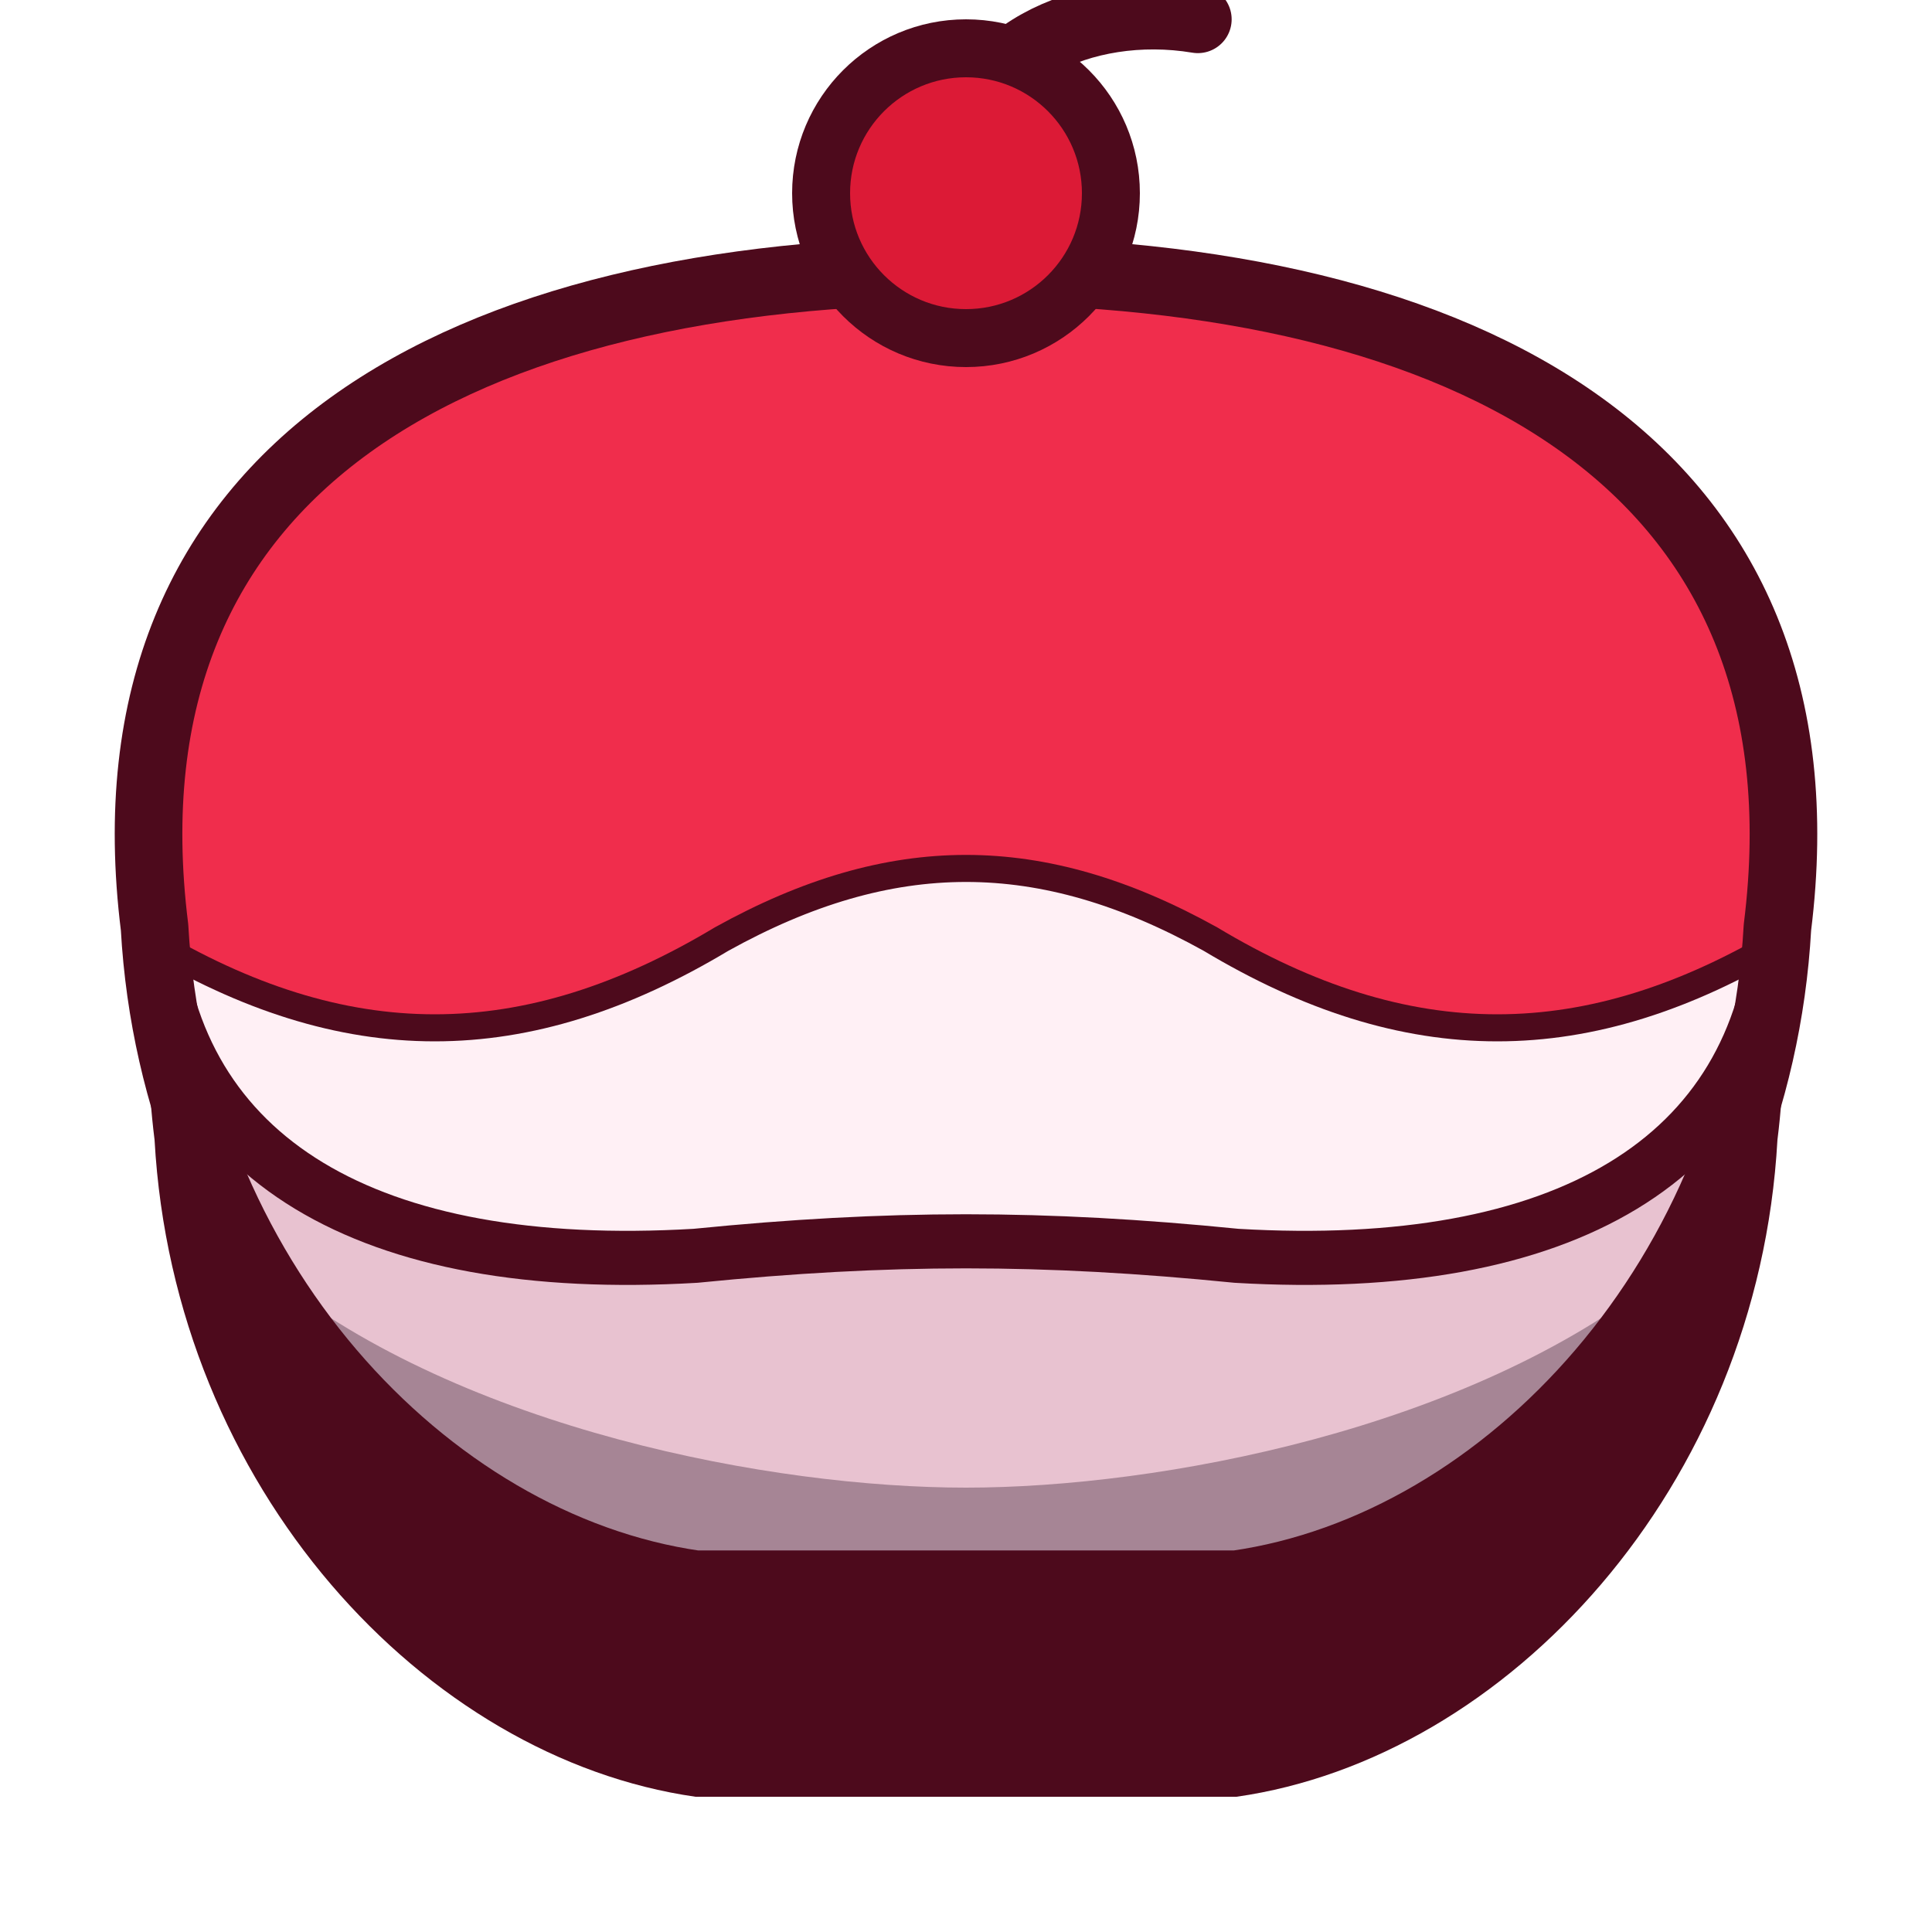
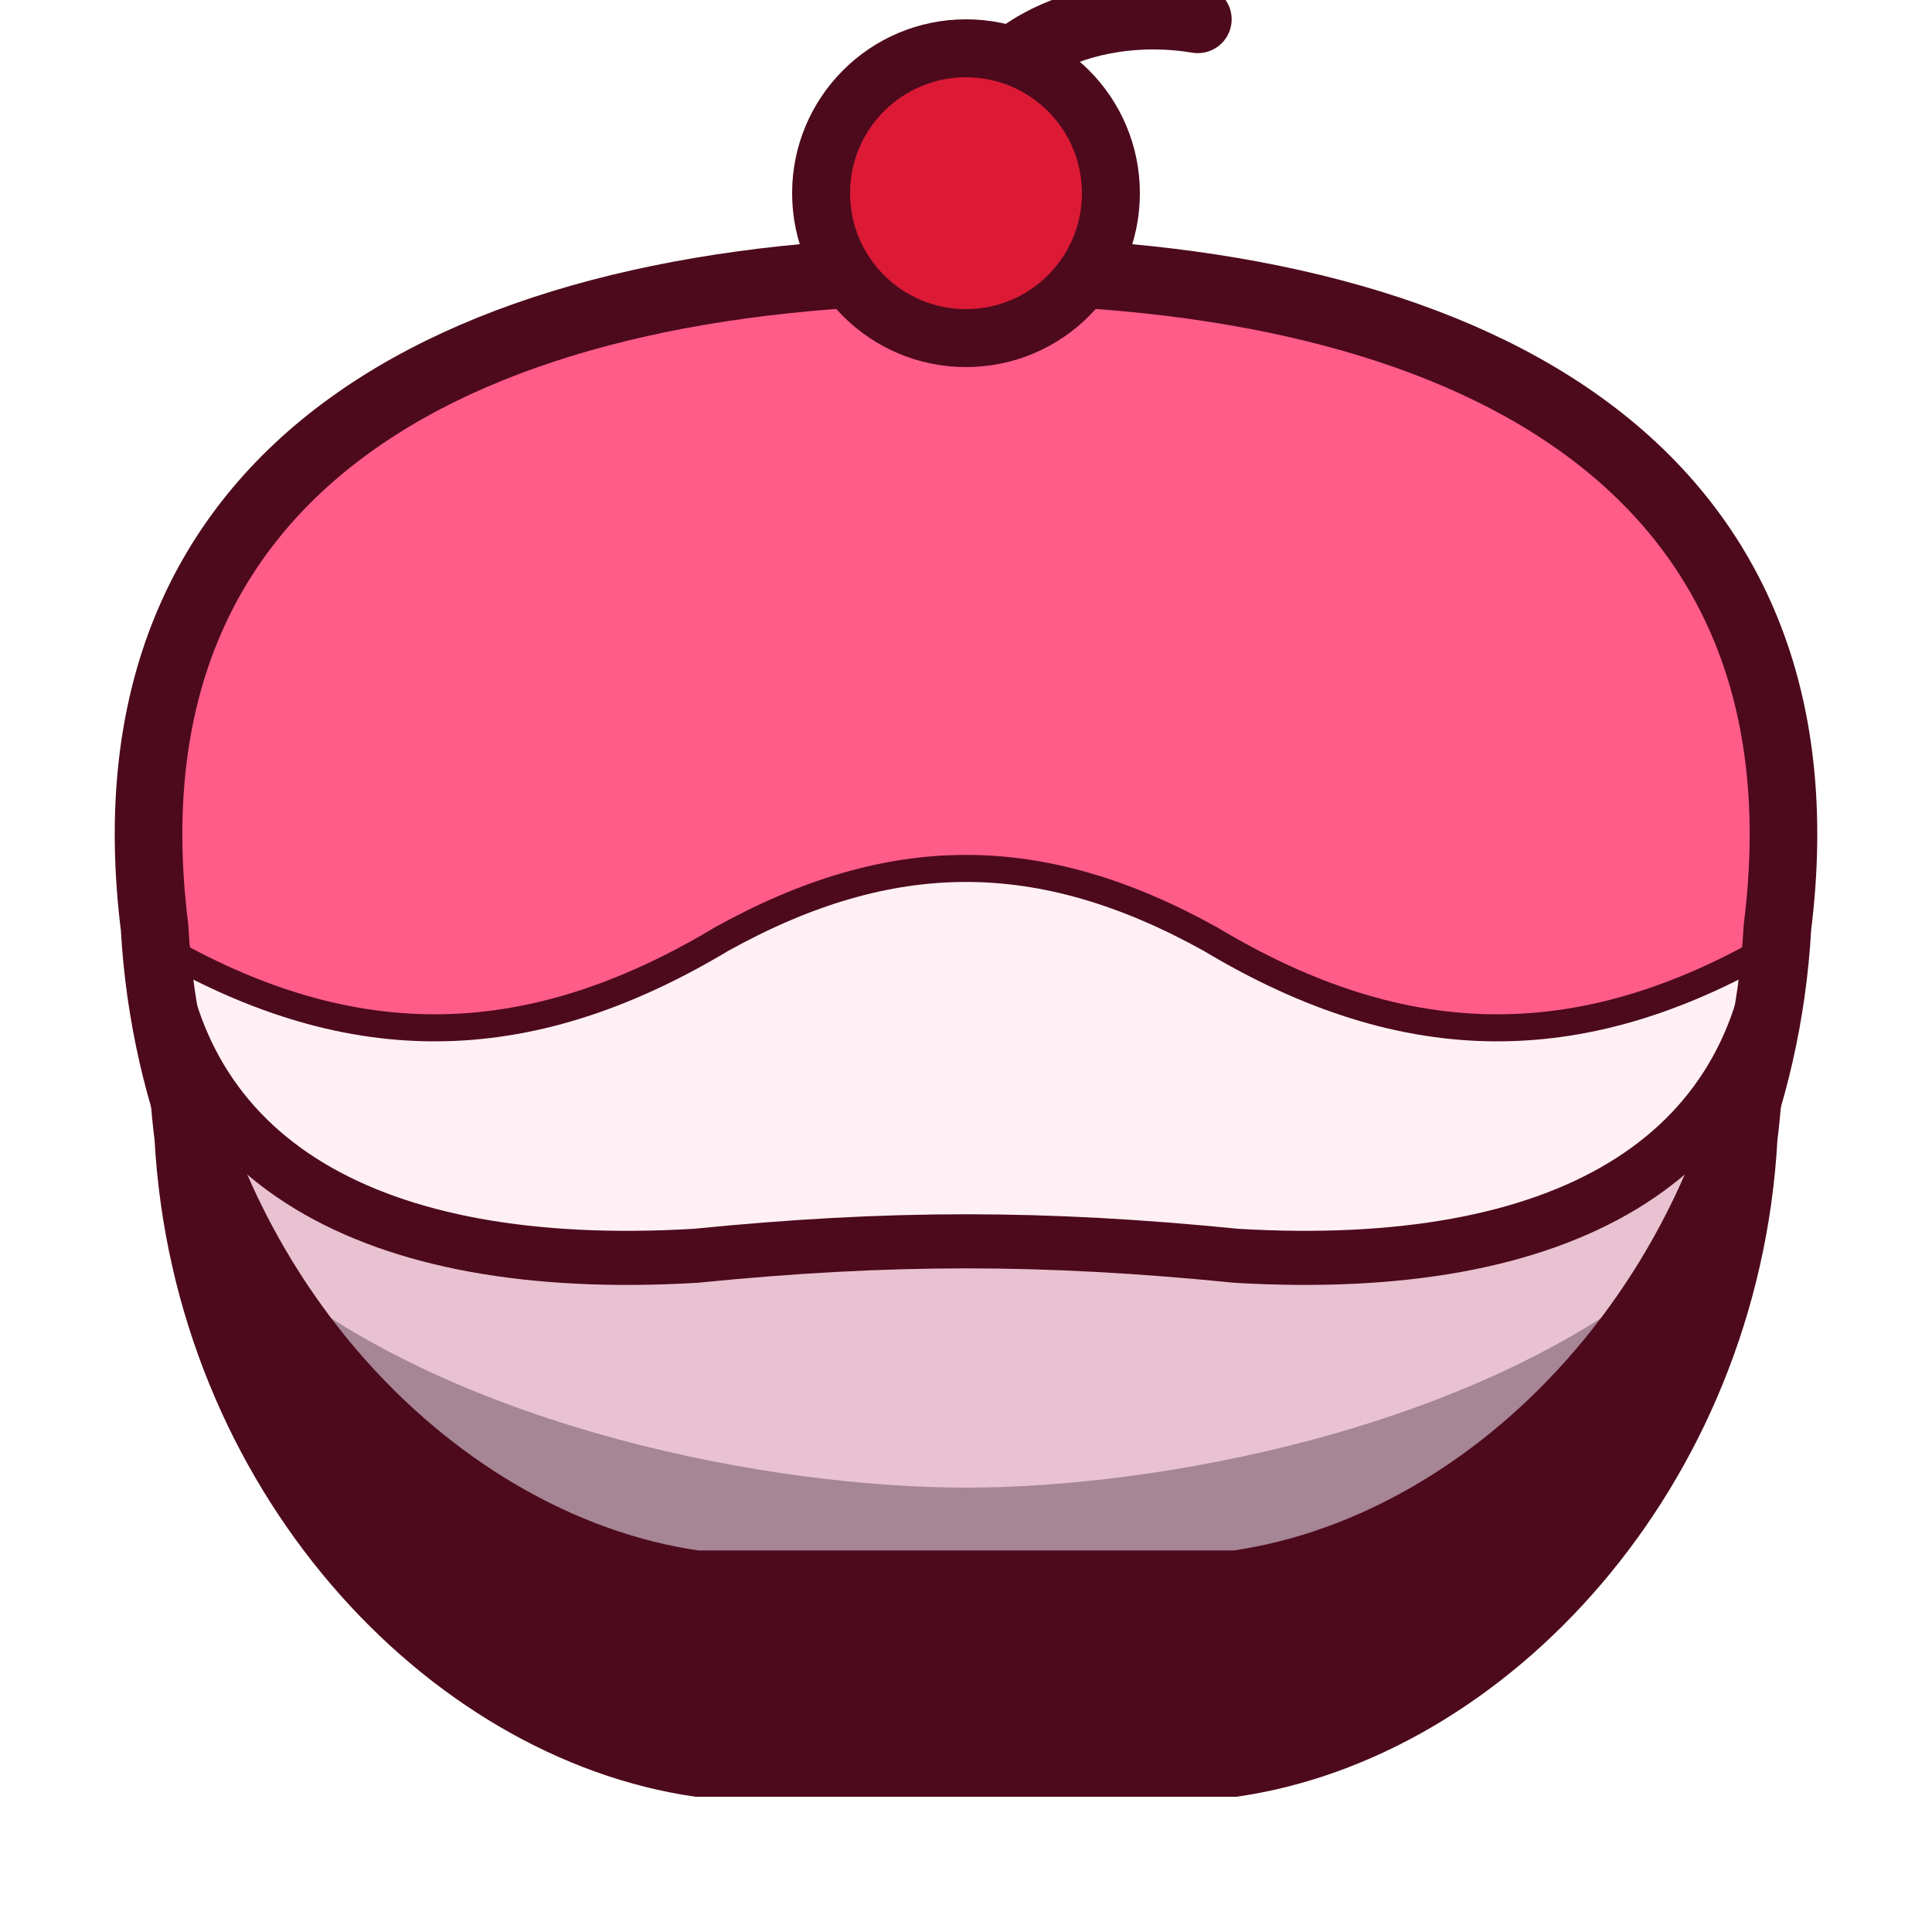
<svg xmlns="http://www.w3.org/2000/svg" viewBox="0 0 100 100" width="100" height="100">
  <defs>
    <path id="puff-silhouette" d="       M 50 14       C 76 14, 95 24, 92 48       C 91 66, 78 80, 64 82       L 36 82       C 22 80, 9 66, 8 48       C 5 24, 24 14, 50 14       Z" />
  </defs>
  <use href="#puff-silhouette" y="11" fill="#4D0A1C" />
  <path d="     M 8 48     C 9 66, 22 80, 36 82     L 64 82     C 78 80, 91 66, 92 48     Z" fill="#E8C2D0" />
  <path d="     M 14 66     C 20 76, 28 82, 36 82     L 64 82     C 72 82, 80 76, 86 66     C 76 74, 60 77, 50 77     C 40 77, 24 74, 14 66     Z" fill="#A68595" />
  <path d="     M 8 48     C 18 54, 27 54, 37 48     C 46 43, 54 43, 63 48     C 73 54, 82 54, 92 48     C 91 60, 81 66, 64 65     C 54 64, 46 64, 36 65     C 19 66, 9 60, 8 48     Z" fill="#FFF0F5" stroke="#4D0A1C" stroke-width="2.8" stroke-linejoin="round" />
-   <path d="     M 8 48     C 5 24, 24 14, 50 14     C 76 14, 95 24, 92 48     C 82 54, 73 54, 63 48     C 54 43, 46 43, 37 48     C 27 54, 18 54, 8 48     Z" fill="#F02D4C" />
+   <path d="     M 8 48     C 5 24, 24 14, 50 14     C 76 14, 95 24, 92 48     C 82 54, 73 54, 63 48     C 54 43, 46 43, 37 48     C 27 54, 18 54, 8 48     Z" fill="#FF5C8A" />
  <use href="#puff-silhouette" fill="none" stroke="#4D0A1C" stroke-width="3.5" stroke-linejoin="round" />
  <path d="M 50 8 C 50 3, 56 0, 62 1" fill="none" stroke="#4D0A1C" stroke-width="3.5" stroke-linecap="round" />
  <circle cx="50" cy="10" r="7.5" fill="#DC1A36" stroke="#4D0A1C" stroke-width="3" />
</svg>
